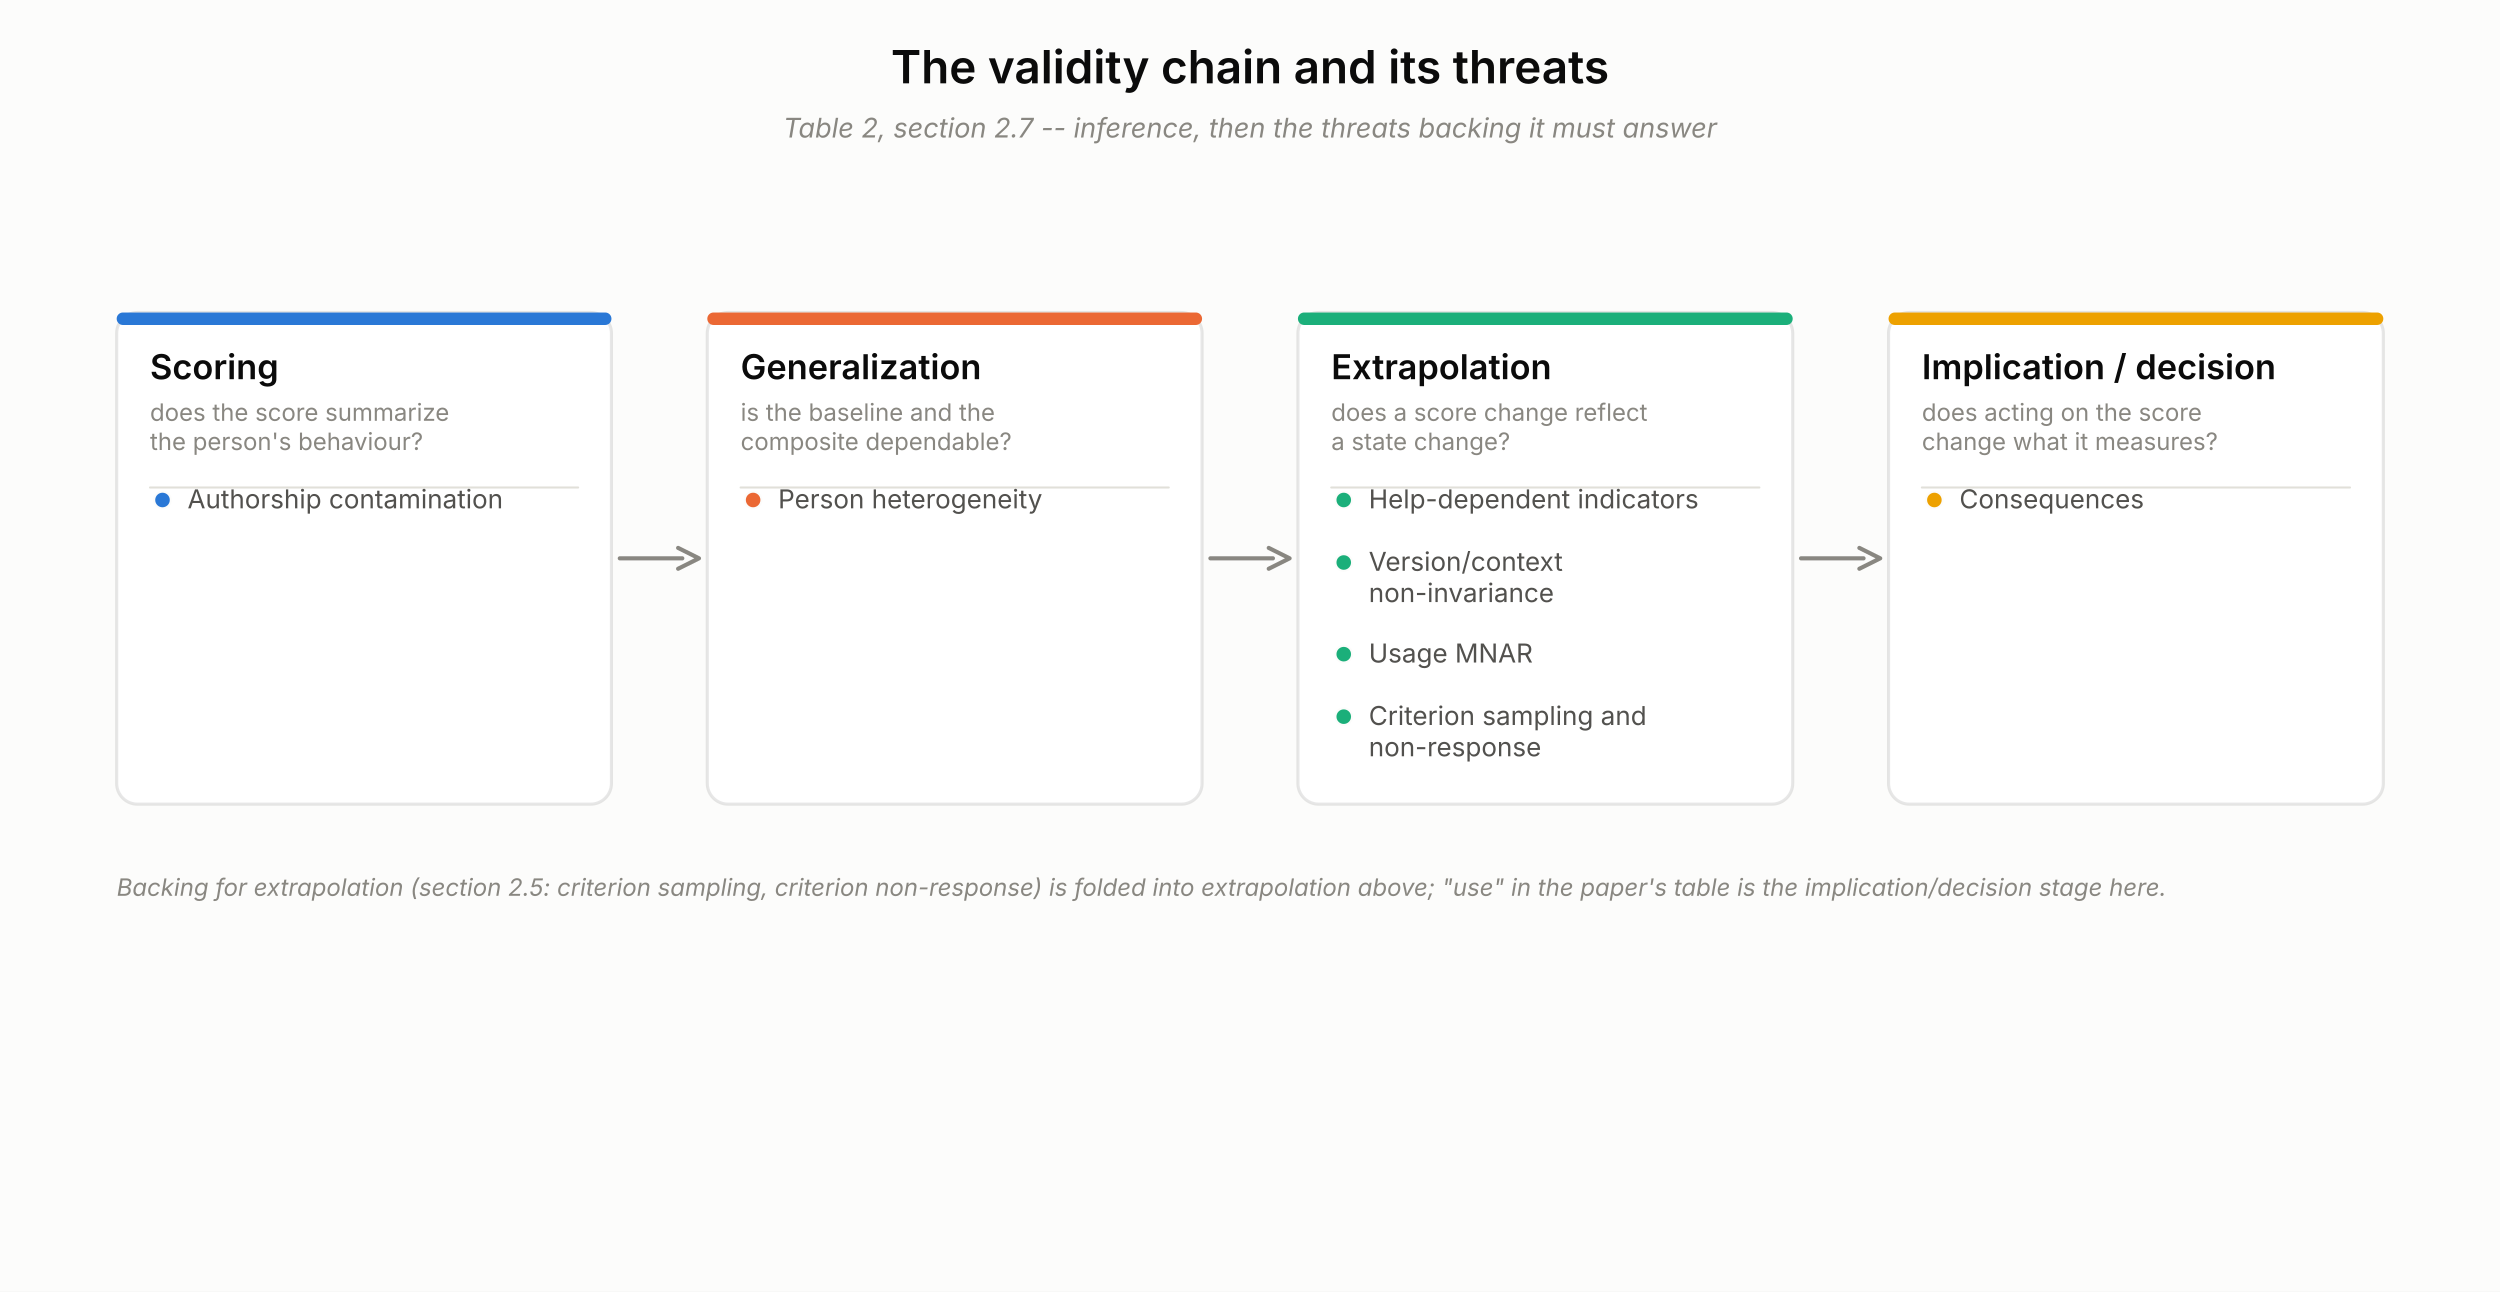
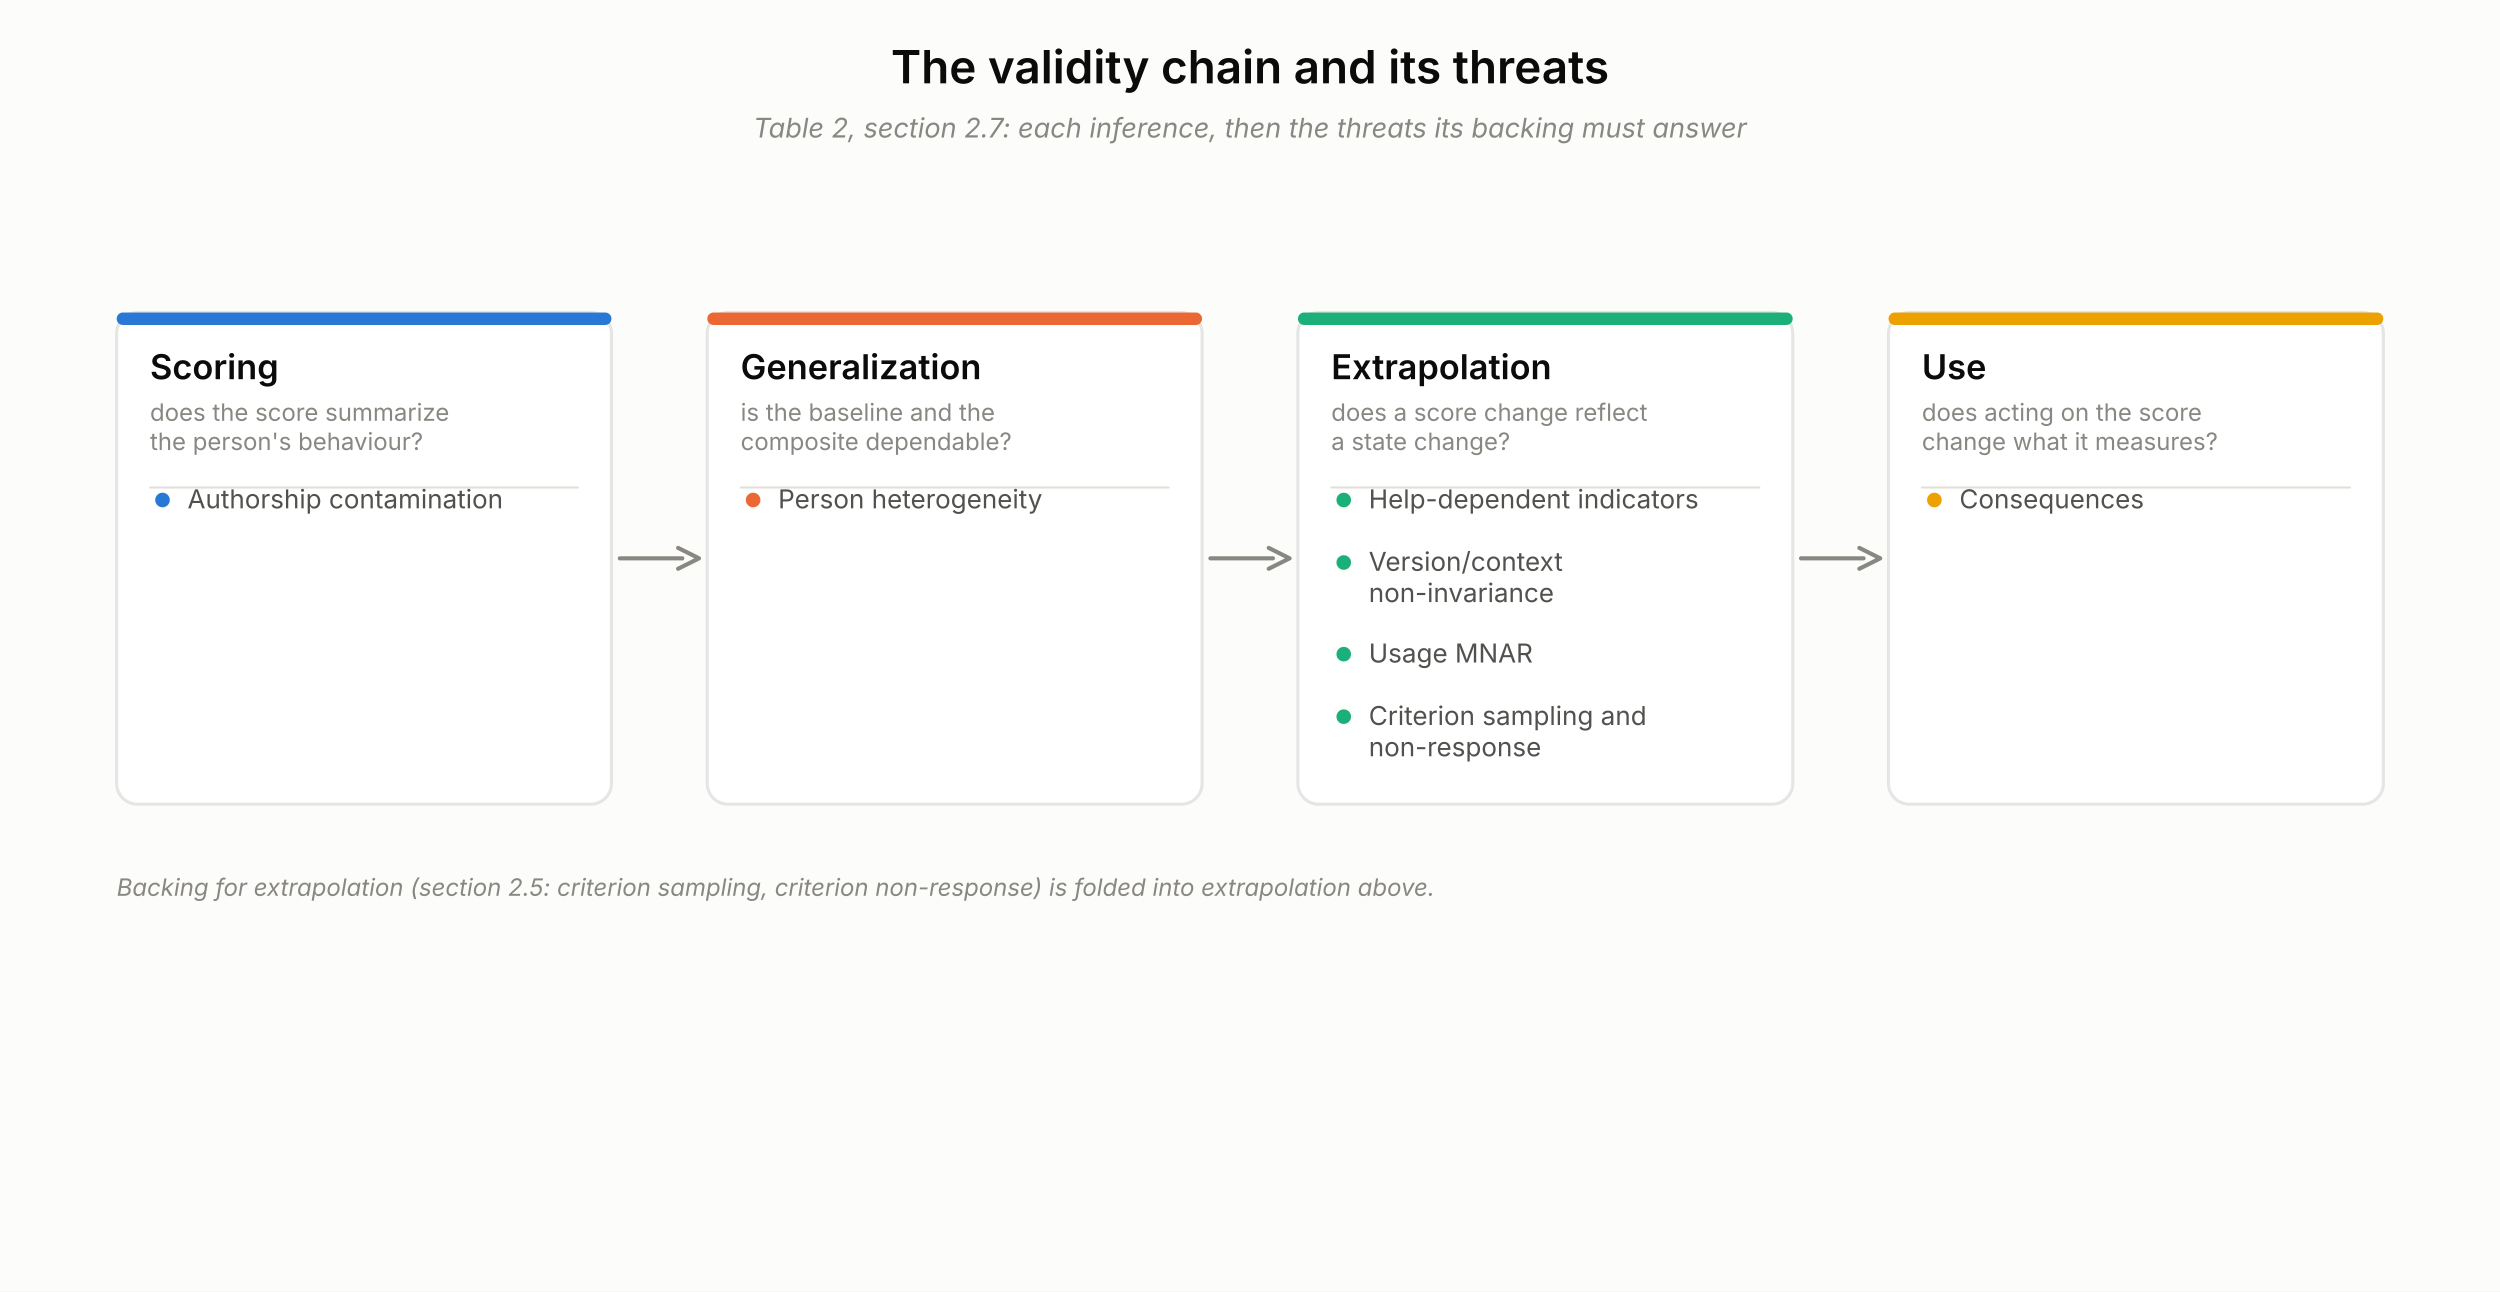
<svg xmlns="http://www.w3.org/2000/svg" viewBox="0 0 1200 620" width="1200" height="620" font-family="system-ui, -apple-system, &quot;Segoe UI&quot;, sans-serif" role="img" aria-labelledby="svgtitle svgdesc">
  <rect x="0" y="0" width="1200" height="620" fill="#fcfcfb" />
  <text x="600.00" y="40.00" font-size="22" fill="#0b0b0b" text-anchor="middle" font-weight="600" style="">The validity chain and its threats</text>
-   <text x="600.00" y="66.00" font-size="13" fill="#898781" text-anchor="middle" font-weight="normal" style="font-style:italic;">Table 2, section 2.7 -- inference, then the threats backing it must answer</text>
+   <text x="600.00" y="66.00" font-size="13" fill="#898781" text-anchor="middle" font-weight="normal" style="font-style:italic;">Table 2, section 2.7: each inference, then the threats its backing must answer</text>
  <rect x="56.00" y="150.00" width="237.50" height="236.00" rx="10" fill="#ffffff" stroke="rgba(11,11,11,0.10)" stroke-width="1.5" />
  <rect x="56.00" y="150.00" width="237.50" height="6.00" rx="3" fill="#2a78d6" />
  <text x="72.00" y="182.00" font-size="16.5" fill="#0b0b0b" text-anchor="start" font-weight="600">
    <tspan x="72.00" dy="0.00">Scoring</tspan>
  </text>
  <text x="72.00" y="202.00" font-size="11.5" fill="#898781" text-anchor="start" font-weight="normal">
    <tspan x="72.00" dy="0.00">does the score summarize</tspan>
    <tspan x="72.00" dy="14.00">the person's behaviour?</tspan>
  </text>
  <line x1="72.00" y1="234.00" x2="277.50" y2="234.00" stroke="#e1e0d9" stroke-width="1" stroke-linecap="round" />
  <circle cx="78.00" cy="240.00" r="4.00" fill="#2a78d6" stroke="#fcfcfb" stroke-width="1" />
  <text x="90.00" y="244.00" font-size="12.5" fill="#52514e" text-anchor="start" font-weight="normal">
    <tspan x="90.00" dy="0.00">Authorship contamination</tspan>
  </text>
  <line x1="297.50" y1="268.00" x2="327.50" y2="268.00" stroke="#898781" stroke-width="2" stroke-linecap="round" />
  <path d="M 325.50 263.00 L 335.50 268.00 L 325.50 273.00" fill="none" stroke="#898781" stroke-width="2" stroke-linecap="round" stroke-linejoin="round" />
  <rect x="339.50" y="150.00" width="237.50" height="236.00" rx="10" fill="#ffffff" stroke="rgba(11,11,11,0.10)" stroke-width="1.5" />
  <rect x="339.50" y="150.00" width="237.50" height="6.00" rx="3" fill="#eb6834" />
  <text x="355.50" y="182.00" font-size="16.5" fill="#0b0b0b" text-anchor="start" font-weight="600">
    <tspan x="355.50" dy="0.00">Generalization</tspan>
  </text>
  <text x="355.50" y="202.00" font-size="11.5" fill="#898781" text-anchor="start" font-weight="normal">
    <tspan x="355.50" dy="0.00">is the baseline and the</tspan>
    <tspan x="355.50" dy="14.00">composite dependable?</tspan>
  </text>
  <line x1="355.50" y1="234.00" x2="561.00" y2="234.00" stroke="#e1e0d9" stroke-width="1" stroke-linecap="round" />
  <circle cx="361.50" cy="240.00" r="4.00" fill="#eb6834" stroke="#fcfcfb" stroke-width="1" />
  <text x="373.50" y="244.00" font-size="12.5" fill="#52514e" text-anchor="start" font-weight="normal">
    <tspan x="373.50" dy="0.00">Person heterogeneity</tspan>
  </text>
  <line x1="581.00" y1="268.00" x2="611.00" y2="268.00" stroke="#898781" stroke-width="2" stroke-linecap="round" />
  <path d="M 609.00 263.00 L 619.00 268.00 L 609.00 273.00" fill="none" stroke="#898781" stroke-width="2" stroke-linecap="round" stroke-linejoin="round" />
  <rect x="623.00" y="150.00" width="237.50" height="236.00" rx="10" fill="#ffffff" stroke="rgba(11,11,11,0.10)" stroke-width="1.5" />
  <rect x="623.00" y="150.00" width="237.50" height="6.00" rx="3" fill="#1baf7a" />
  <text x="639.00" y="182.00" font-size="16.5" fill="#0b0b0b" text-anchor="start" font-weight="600">
    <tspan x="639.00" dy="0.00">Extrapolation</tspan>
  </text>
  <text x="639.00" y="202.00" font-size="11.5" fill="#898781" text-anchor="start" font-weight="normal">
    <tspan x="639.00" dy="0.00">does a score change reflect</tspan>
    <tspan x="639.00" dy="14.00">a state change?</tspan>
  </text>
  <line x1="639.00" y1="234.00" x2="844.50" y2="234.00" stroke="#e1e0d9" stroke-width="1" stroke-linecap="round" />
  <circle cx="645.00" cy="240.00" r="4.00" fill="#1baf7a" stroke="#fcfcfb" stroke-width="1" />
  <text x="657.00" y="244.00" font-size="12.5" fill="#52514e" text-anchor="start" font-weight="normal">
    <tspan x="657.00" dy="0.00">Help-dependent indicators</tspan>
  </text>
  <circle cx="645.00" cy="270.00" r="4.00" fill="#1baf7a" stroke="#fcfcfb" stroke-width="1" />
  <text x="657.00" y="274.00" font-size="12.5" fill="#52514e" text-anchor="start" font-weight="normal">
    <tspan x="657.00" dy="0.00">Version/context</tspan>
    <tspan x="657.00" dy="15.00">non-invariance</tspan>
  </text>
  <circle cx="645.00" cy="314.00" r="4.00" fill="#1baf7a" stroke="#fcfcfb" stroke-width="1" />
  <text x="657.00" y="318.00" font-size="12.5" fill="#52514e" text-anchor="start" font-weight="normal">
    <tspan x="657.00" dy="0.00">Usage MNAR</tspan>
  </text>
  <circle cx="645.00" cy="344.00" r="4.00" fill="#1baf7a" stroke="#fcfcfb" stroke-width="1" />
  <text x="657.00" y="348.00" font-size="12.5" fill="#52514e" text-anchor="start" font-weight="normal">
    <tspan x="657.00" dy="0.00">Criterion sampling and</tspan>
    <tspan x="657.00" dy="15.00">non-response</tspan>
  </text>
  <line x1="864.50" y1="268.00" x2="894.50" y2="268.00" stroke="#898781" stroke-width="2" stroke-linecap="round" />
  <path d="M 892.50 263.00 L 902.50 268.00 L 892.50 273.00" fill="none" stroke="#898781" stroke-width="2" stroke-linecap="round" stroke-linejoin="round" />
  <rect x="906.50" y="150.00" width="237.50" height="236.00" rx="10" fill="#ffffff" stroke="rgba(11,11,11,0.10)" stroke-width="1.5" />
  <rect x="906.50" y="150.00" width="237.50" height="6.00" rx="3" fill="#eda100" />
  <text x="922.50" y="182.00" font-size="16.5" fill="#0b0b0b" text-anchor="start" font-weight="600">
-     <tspan x="922.50" dy="0.00">Implication / decision</tspan>
+     <tspan x="922.50" dy="0.00">Use</tspan>
  </text>
  <text x="922.50" y="202.00" font-size="11.5" fill="#898781" text-anchor="start" font-weight="normal">
    <tspan x="922.50" dy="0.00">does acting on the score</tspan>
    <tspan x="922.50" dy="14.00">change what it measures?</tspan>
  </text>
  <line x1="922.50" y1="234.00" x2="1128.00" y2="234.00" stroke="#e1e0d9" stroke-width="1" stroke-linecap="round" />
  <circle cx="928.50" cy="240.00" r="4.00" fill="#eda100" stroke="#fcfcfb" stroke-width="1" />
  <text x="940.50" y="244.00" font-size="12.5" fill="#52514e" text-anchor="start" font-weight="normal">
    <tspan x="940.50" dy="0.00">Consequences</tspan>
  </text>
-   <text x="56.00" y="430.00" font-size="11.5" fill="#898781" text-anchor="start" font-weight="normal" style="font-style:italic;">Backing for extrapolation (section 2.5: criterion sampling, criterion non-response) is folded into extrapolation above; "use" in the paper's table is the implication/decision stage here.</text>
+   <text x="56.00" y="430.00" font-size="11.5" fill="#898781" text-anchor="start" font-weight="normal" style="font-style:italic;">Backing for extrapolation (section 2.5: criterion sampling, criterion non-response) is folded into extrapolation above.</text>
</svg>
